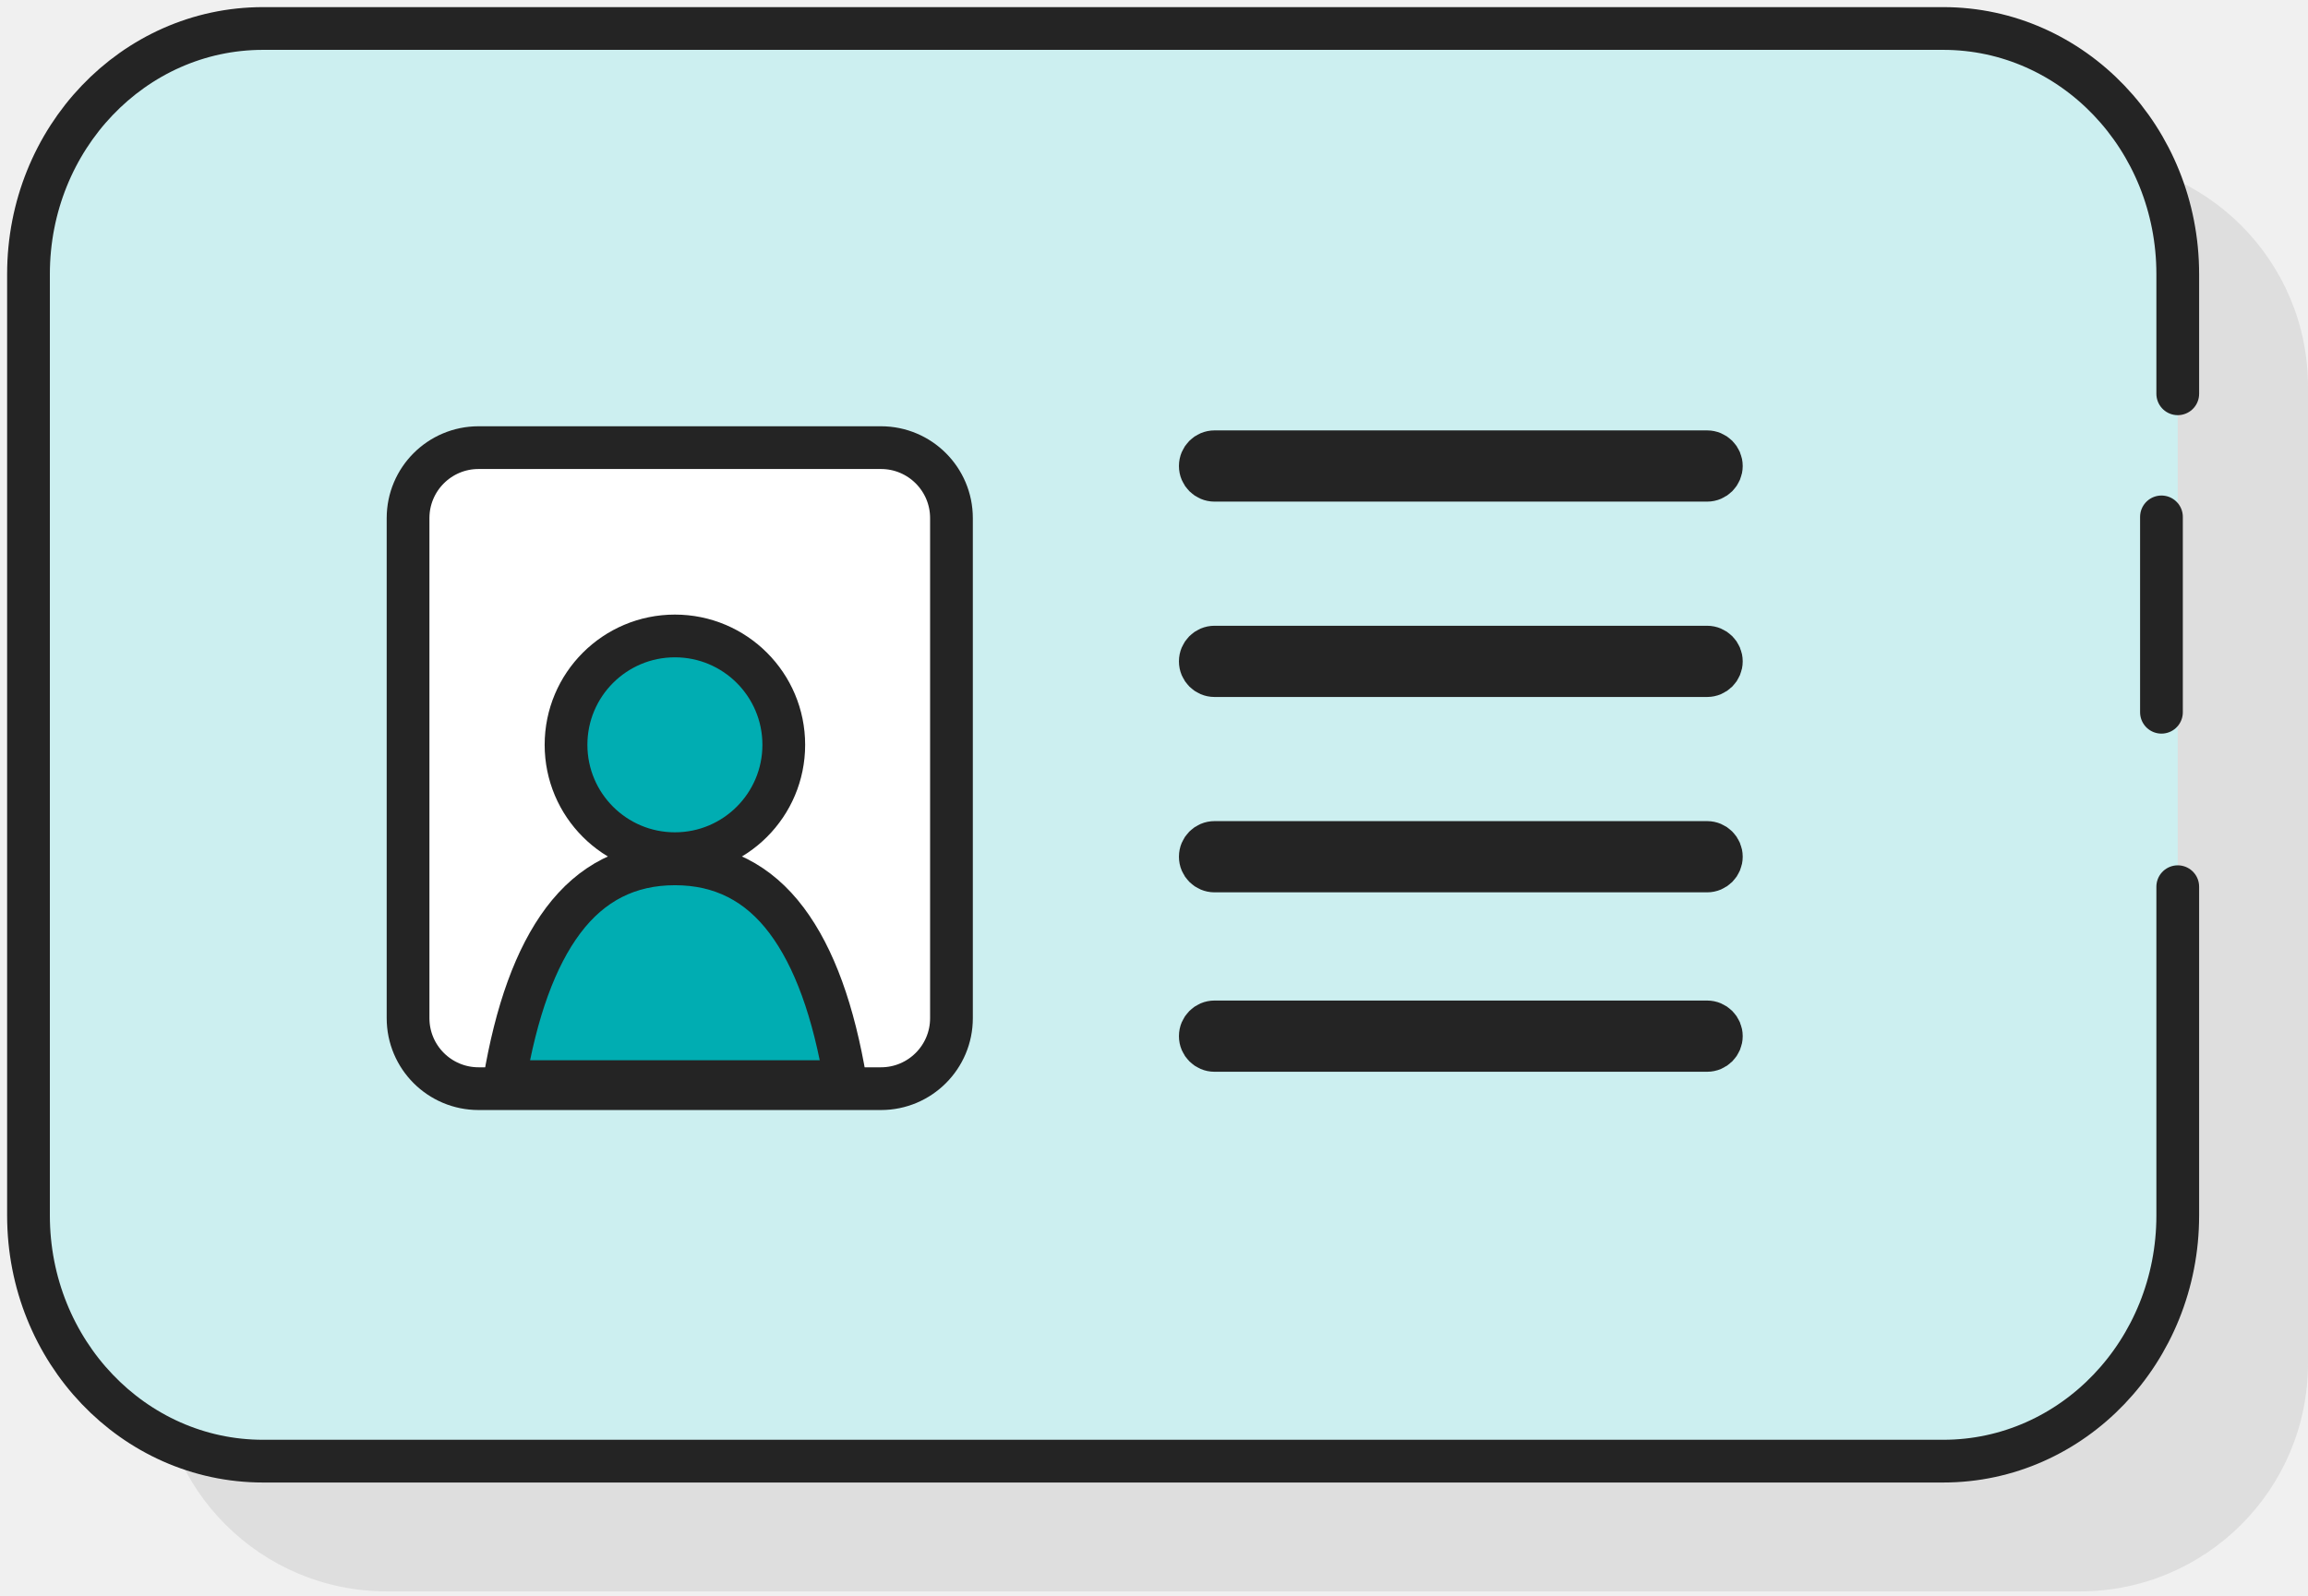
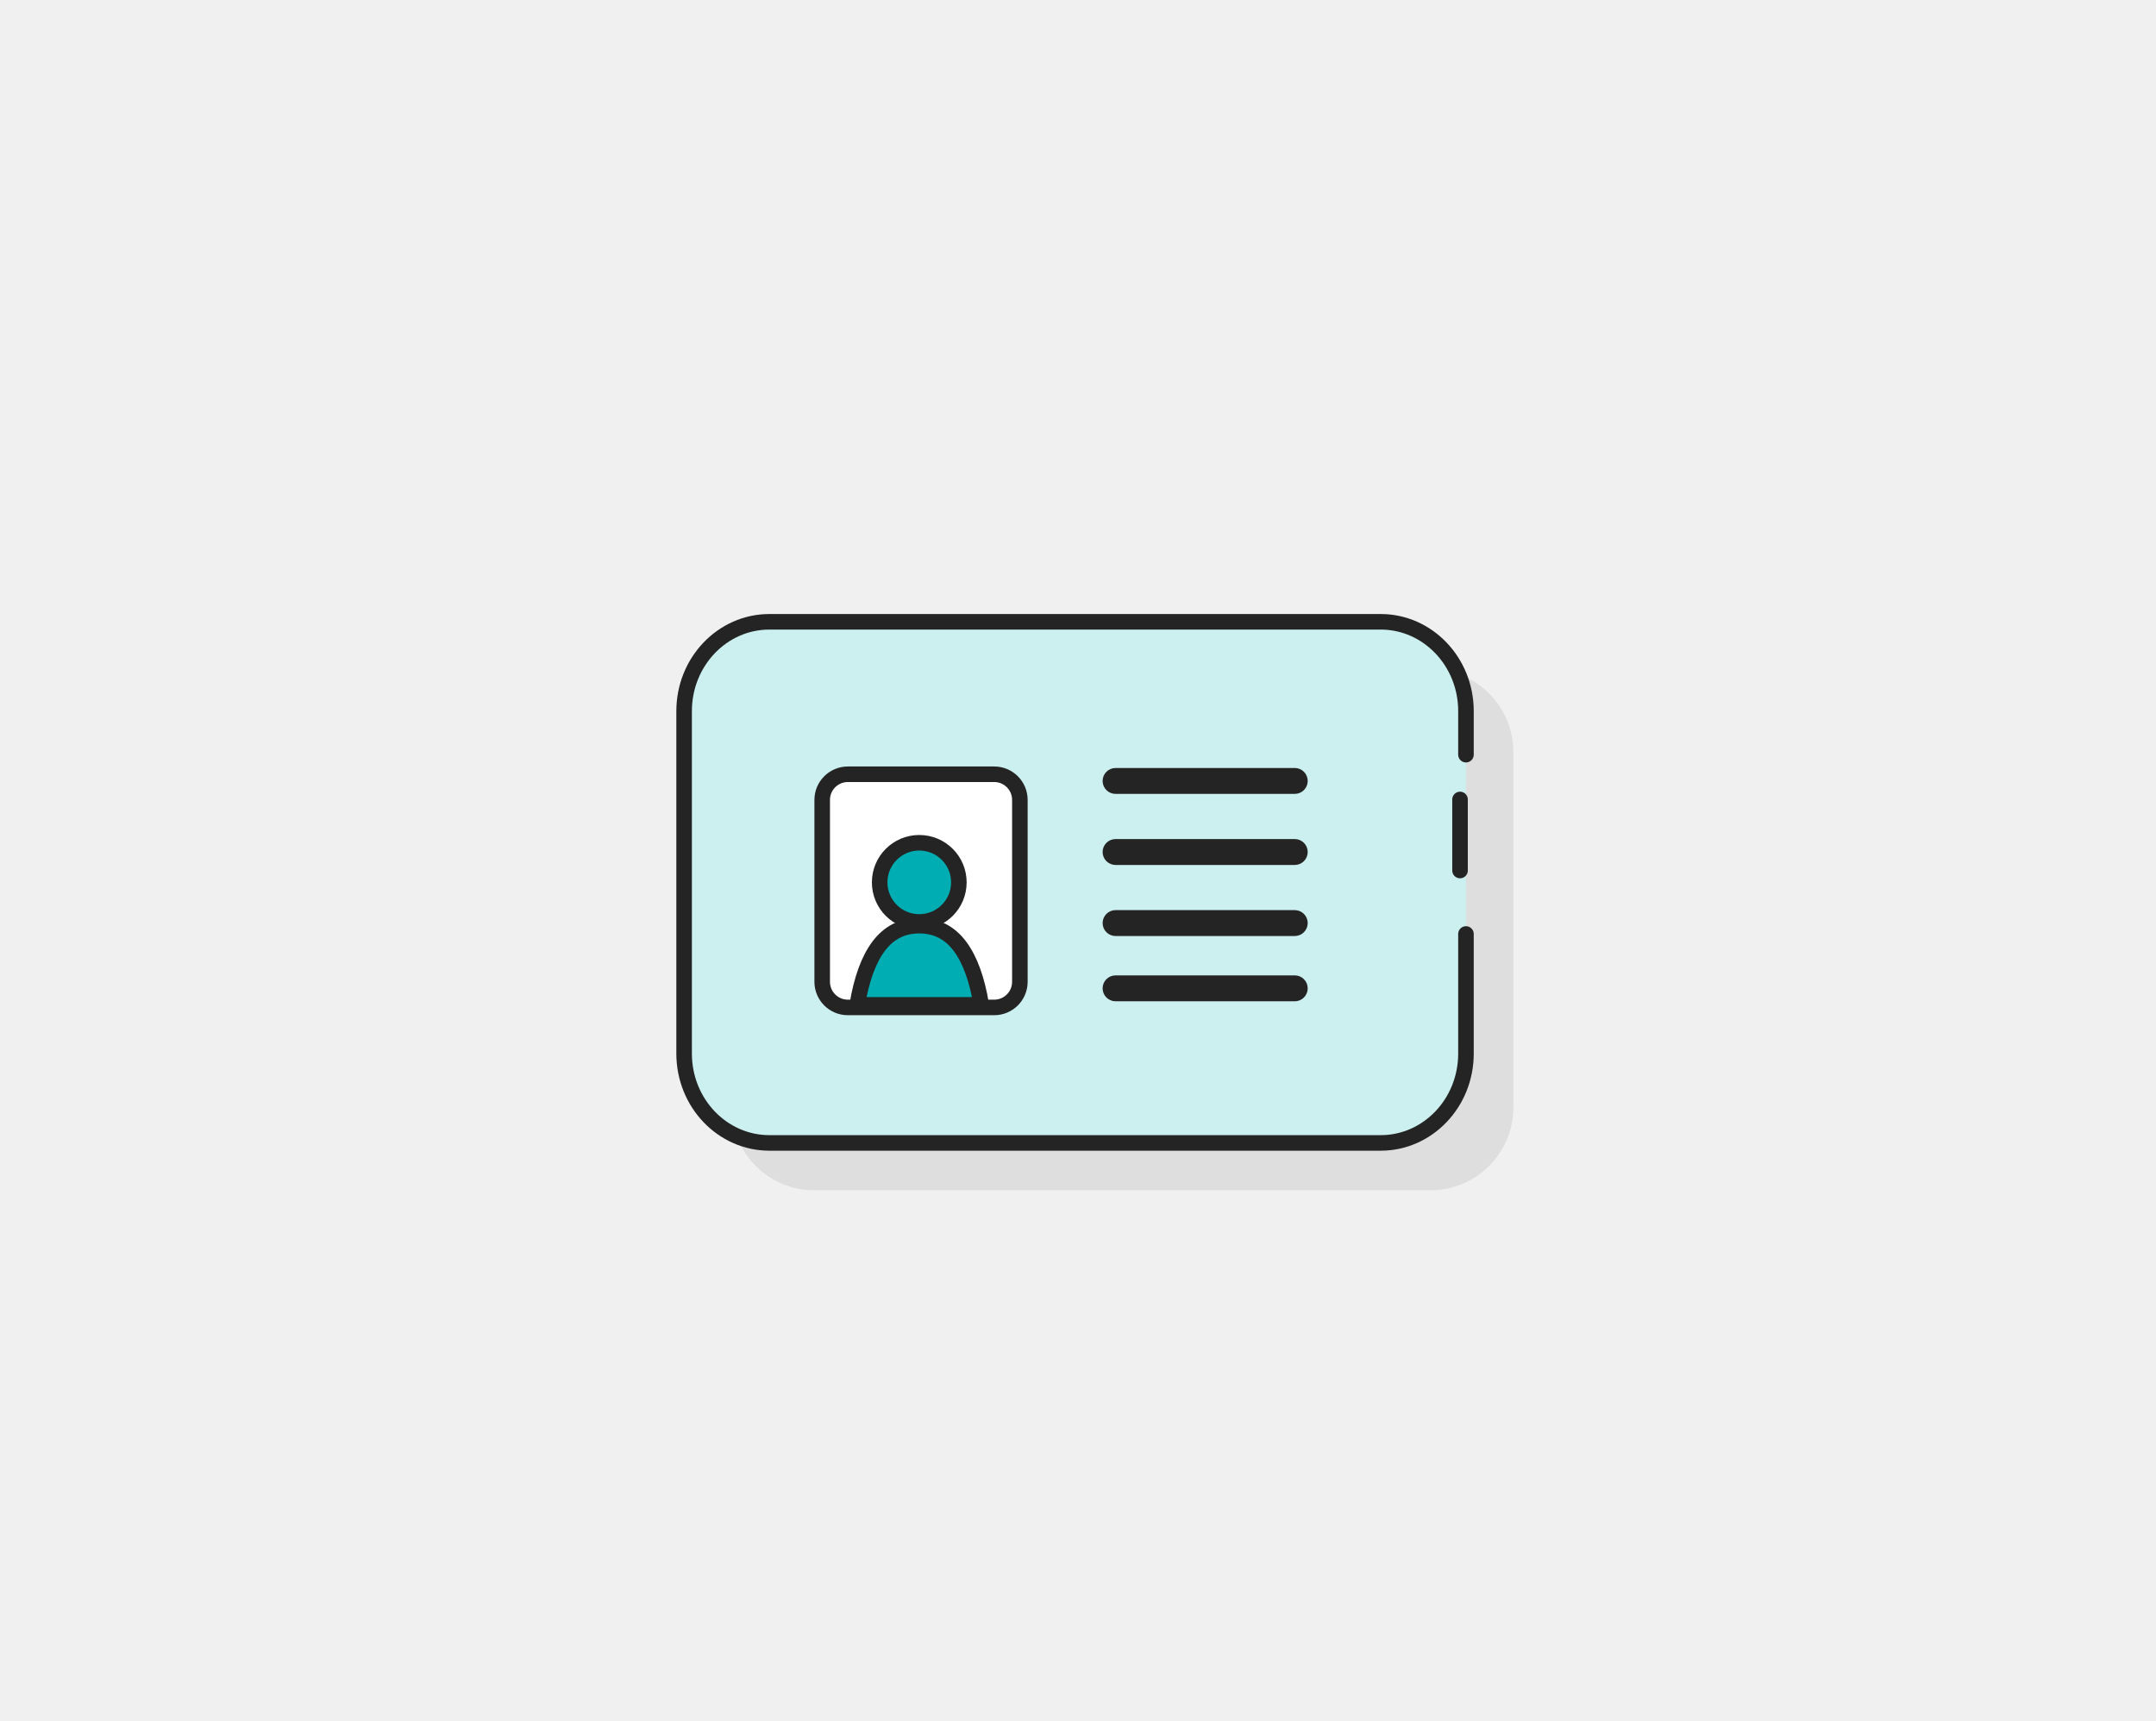
- <svg xmlns="http://www.w3.org/2000/svg" width="81px" height="56px" viewBox="0 0 81 56" version="1.1">
-   <g id="01_Design" stroke="none" stroke-width="1" fill="none" fill-rule="evenodd">
-     <g id="01_all-services" transform="translate(-205, -352)">
-       <g id="personalausweis_beantragen" transform="translate(140, 293)">
-         <g id="icon_personalausweis" transform="translate(66, 60)">
-           <rect id="Rectangle" fill="#DEDEDE" x="4.571" y="4.571" width="75.429" height="50.286" rx="8" />
-           <path d="M74.857,17.143 L74.857,24 M75.429,30.123 C75.429,33.396 75.429,35.12 75.429,41.665 C75.429,46.426 71.745,50.286 67.2,50.286 L8.229,50.286 C3.684,50.286 0,46.426 0,41.665 L0,8.62 C0,3.859 3.684,0 8.229,0 L65.078,0 L67.2,0 C71.745,0 75.429,3.859 75.429,8.62 L75.429,10.257 L75.429,12.822" id="Shape" stroke="#242424" stroke-width="1.5" fill="#CCEFF0" stroke-linecap="round" stroke-linejoin="round" />
-           <rect id="Rectangle-Copy-3" stroke="#242424" stroke-width="1.5" x="41.125" y="14.857" width="18.286" height="1" rx="0.5" />
-           <rect id="Rectangle-Copy-12" stroke="#242424" stroke-width="1.5" x="41.125" y="28.571" width="18.286" height="1" rx="0.5" />
-           <rect id="Rectangle-Copy-5" stroke="#242424" stroke-width="1.5" x="41.125" y="21.714" width="18.286" height="1" rx="0.5" />
-           <rect id="Rectangle-Copy-13" stroke="#242424" stroke-width="1.5" x="41.125" y="34.869" width="18.286" height="1" rx="0.5" />
-           <rect id="Rectangle" stroke="#242424" stroke-width="1.5" fill="#FFFFFF" x="13.321" y="14.712" width="19.071" height="22.5" rx="2.474" />
-           <circle id="Oval" stroke="#242424" stroke-width="1.5" fill="#00ADB2" cx="22.686" cy="25.143" r="3.821" />
-           <path d="M22.686,29.321 C24.31,29.321 25.615,29.986 26.606,31.307 C27.581,32.607 28.259,34.498 28.671,36.964 L28.671,36.964 L16.701,36.964 C17.114,34.498 17.792,32.607 18.766,31.307 C19.758,29.986 21.063,29.321 22.686,29.321 Z" id="Oval" stroke="#242424" stroke-width="1.5" fill="#00ADB2" />
-         </g>
-       </g>
+ <svg xmlns="http://www.w3.org/2000/svg" width="208px" height="166px" viewBox="0 0 208 166" version="1.1">
+   <g id="icon_personalausweis" stroke="none" stroke-width="1" fill="none" fill-rule="evenodd">
+     <g id="icon_personalausweis" transform="translate(66, 60)">
+       <rect id="Rectangle" fill="#DEDEDE" x="4.571" y="4.571" width="75.429" height="50.286" rx="8" />
+       <path d="M74.857,17.143 L74.857,24 M75.429,30.123 C75.429,33.396 75.429,35.12 75.429,41.665 C75.429,46.426 71.745,50.286 67.2,50.286 L8.229,50.286 C3.684,50.286 0,46.426 0,41.665 L0,8.62 C0,3.859 3.684,0 8.229,0 L65.078,0 L67.2,0 C71.745,0 75.429,3.859 75.429,8.62 L75.429,10.257 L75.429,12.822" id="Shape" stroke="#242424" stroke-width="1.5" fill="#CCEFF0" stroke-linecap="round" stroke-linejoin="round" />
+       <rect id="Rectangle-Copy-3" stroke="#242424" stroke-width="1.5" x="41.125" y="14.857" width="18.286" height="1" rx="0.5" />
+       <rect id="Rectangle-Copy-12" stroke="#242424" stroke-width="1.5" x="41.125" y="28.571" width="18.286" height="1" rx="0.5" />
+       <rect id="Rectangle-Copy-5" stroke="#242424" stroke-width="1.5" x="41.125" y="21.714" width="18.286" height="1" rx="0.5" />
+       <rect id="Rectangle-Copy-13" stroke="#242424" stroke-width="1.5" x="41.125" y="34.869" width="18.286" height="1" rx="0.5" />
+       <rect id="Rectangle" stroke="#242424" stroke-width="1.5" fill="#FFFFFF" x="13.321" y="14.712" width="19.071" height="22.5" rx="2.474" />
+       <circle id="Oval" stroke="#242424" stroke-width="1.5" fill="#00ADB2" cx="22.686" cy="25.143" r="3.821" />
+       <path d="M22.686,29.321 C24.31,29.321 25.615,29.986 26.606,31.307 C27.581,32.607 28.259,34.498 28.671,36.964 L28.671,36.964 L16.701,36.964 C17.114,34.498 17.792,32.607 18.766,31.307 C19.758,29.986 21.063,29.321 22.686,29.321 Z" id="Oval" stroke="#242424" stroke-width="1.5" fill="#00ADB2" />
    </g>
  </g>
</svg>
